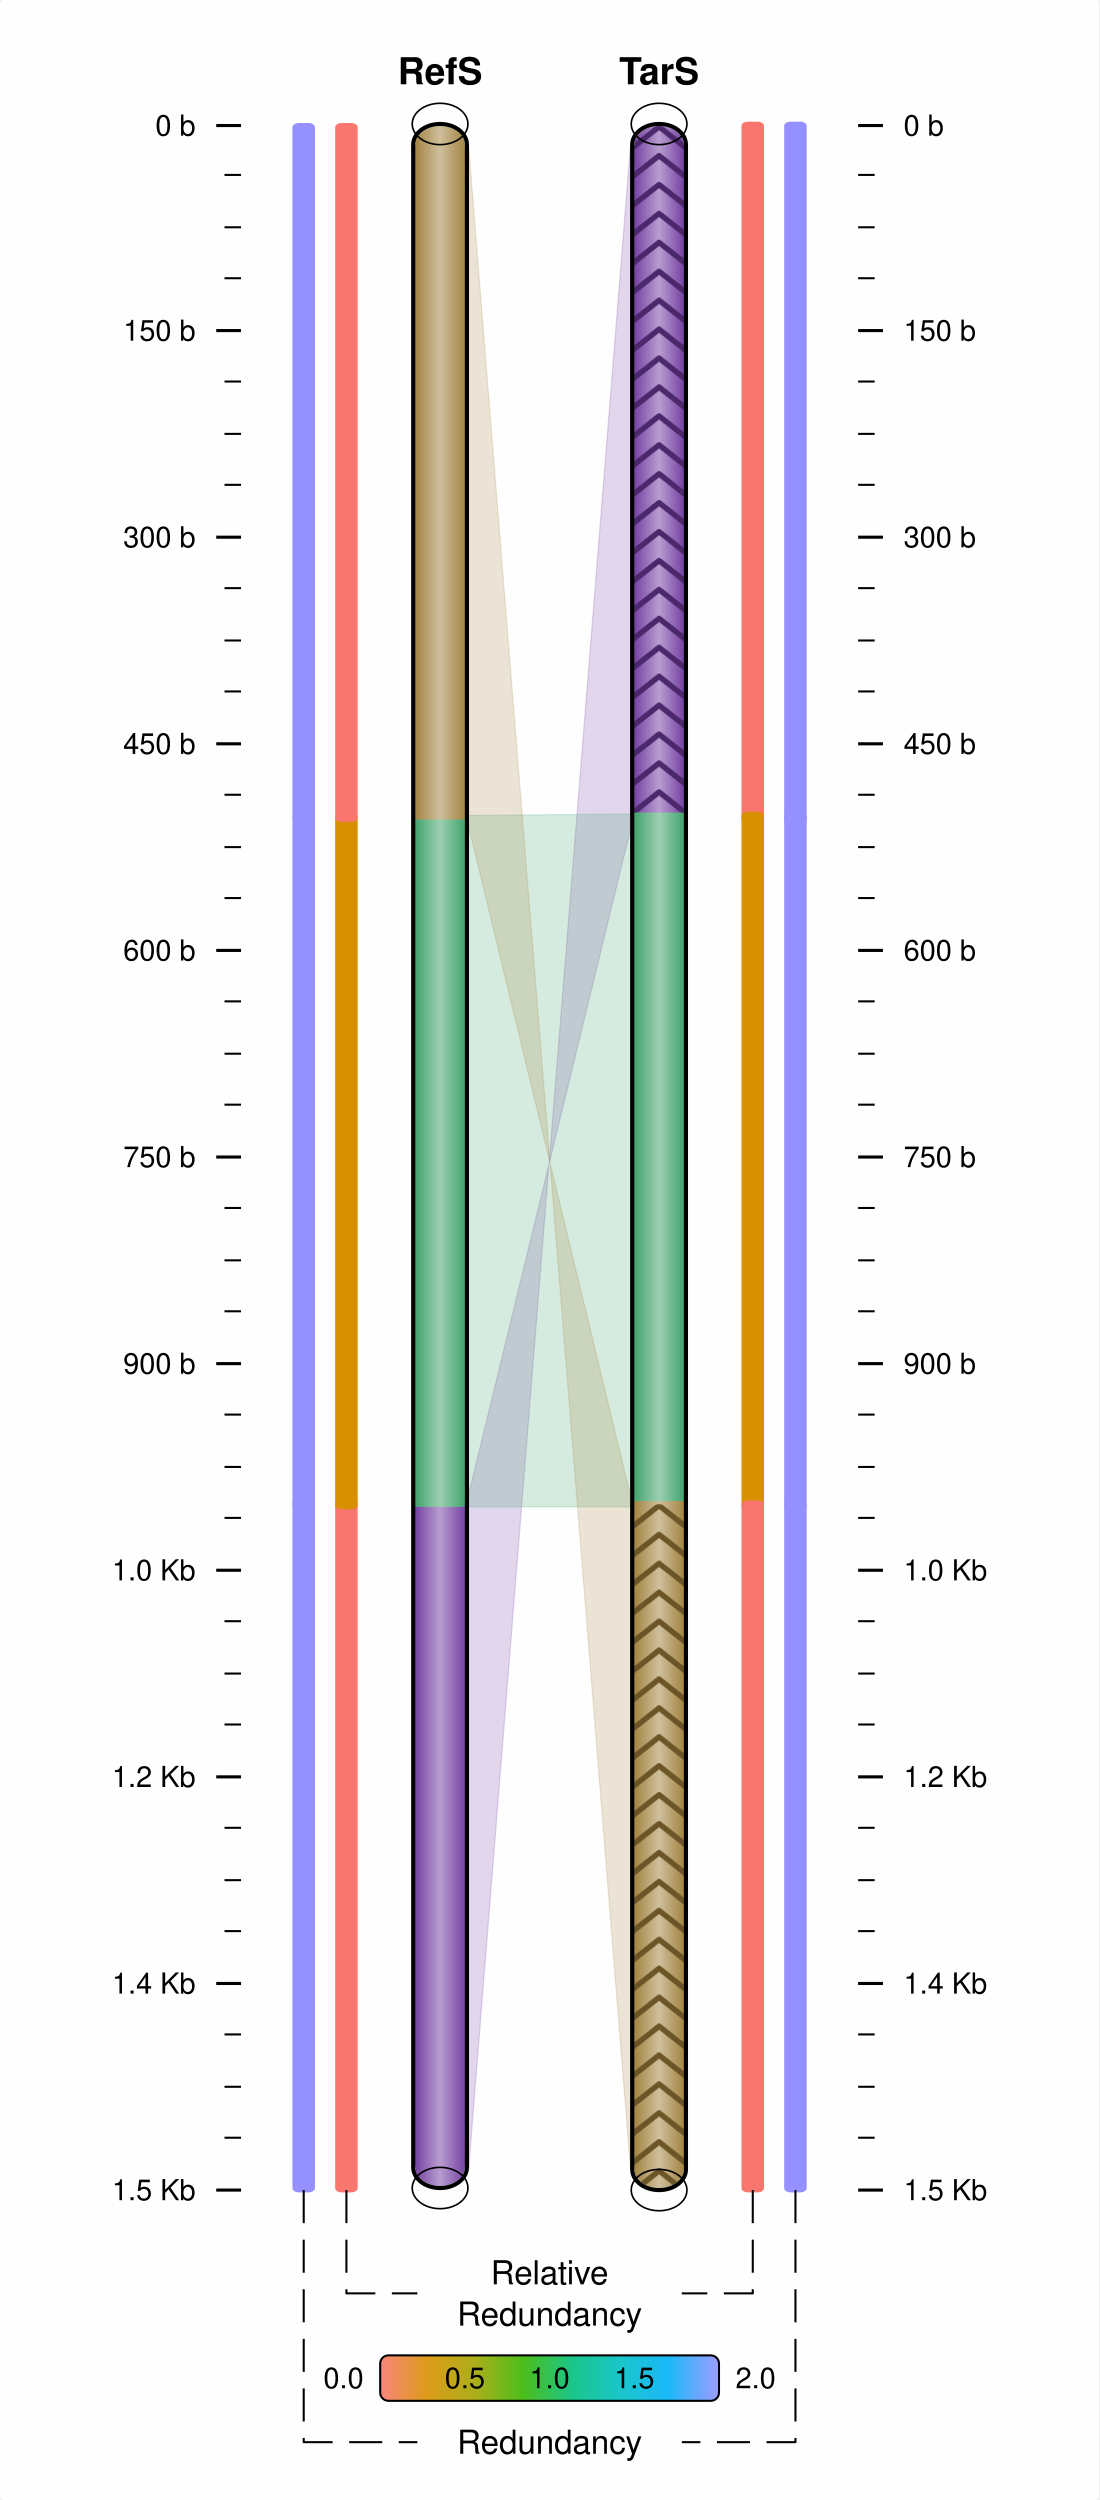
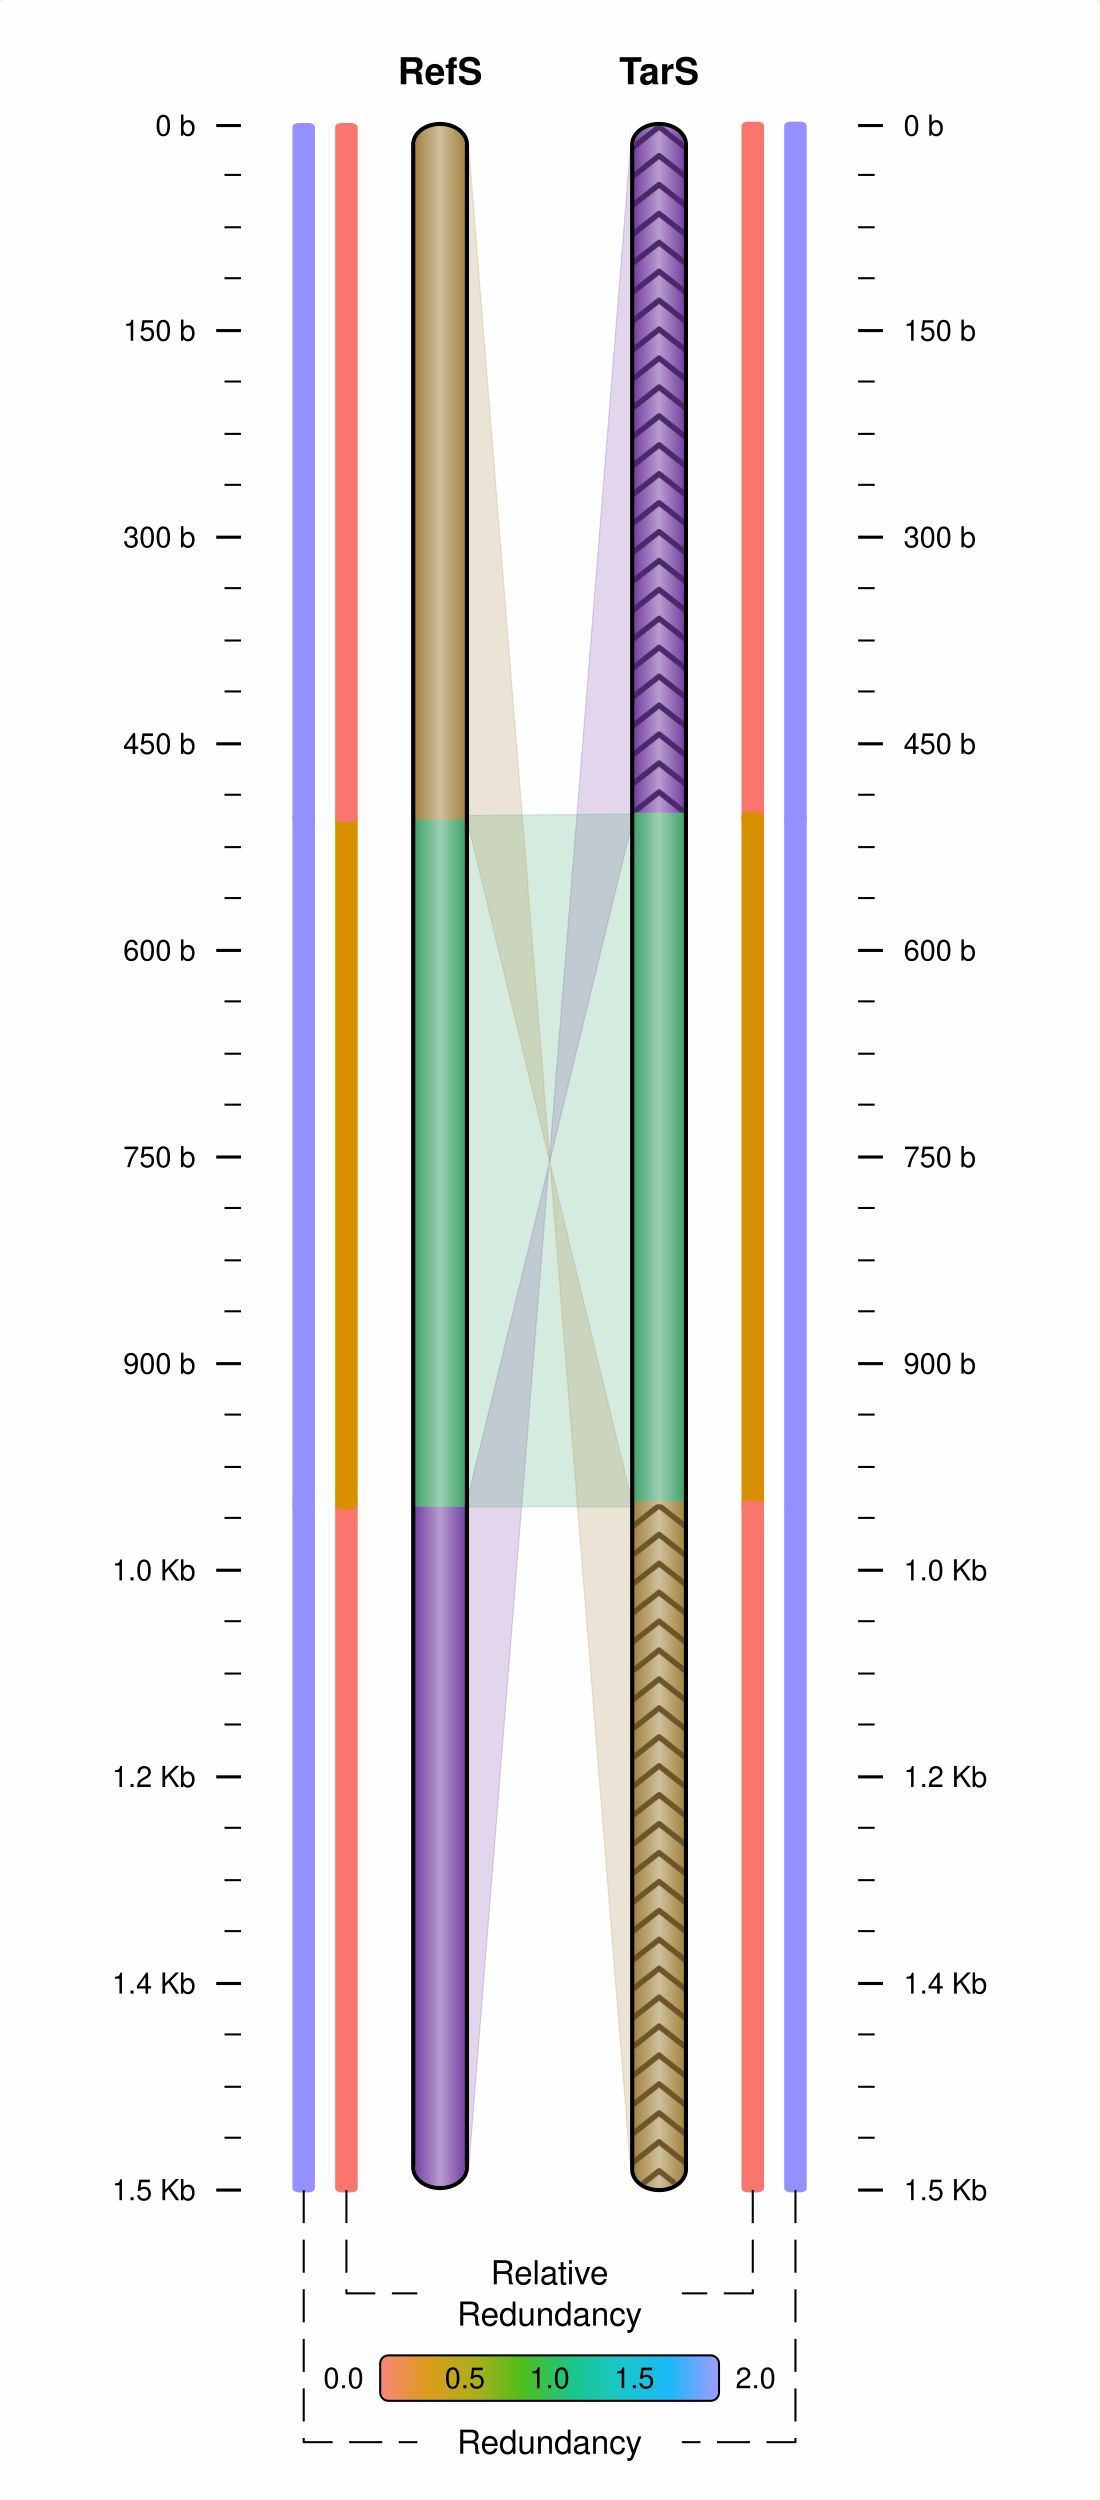
<svg xmlns="http://www.w3.org/2000/svg" viewBox="0 0 266 605">
  <rect x="0.00" y="0.00" width="266.00" height="605.00" rx="1.00" ry="1.00" fill="white" fill-opacity="0.90" stroke="white" stroke-width="0.00" stroke-opacity="1.00" />
-   <line id="52.33332830.37500058.33332830.375000" x1="52.33" y1="30.38" x2="58.33" y2="30.38" stroke-width="0.75" stroke="black" />
-   <text id="47.33332832.825001" x="47.33" y="32.83" dominant-baseline="" baseline-shift="" alignment-baseline="" font-size="7px" font-weight="normal" font-family="Helvetica,Arial" font-variant="normal" text-anchor="end" text-align="start" line-height="125%%">
+   <line id="52.33333230.37500058.33333230.375000" x1="52.33" y1="30.38" x2="58.33" y2="30.38" stroke-width="0.75" stroke="black" />
+   <text id="47.33333232.825001" x="47.33" y="32.83" dominant-baseline="" baseline-shift="" alignment-baseline="" font-size="7px" font-weight="normal" font-family="Helvetica,Arial" font-variant="normal" text-anchor="end" text-align="start" line-height="125%%">
0 b</text>
-   <line id="54.33332842.33333258.33332842.333332" x1="54.33" y1="42.33" x2="58.33" y2="42.33" stroke-width="0.50" stroke="black" />
-   <line id="54.33332855.00000058.33332855.000000" x1="54.33" y1="55.00" x2="58.33" y2="55.00" stroke-width="0.50" stroke="black" />
-   <line id="54.33332867.33333658.33332867.333336" x1="54.33" y1="67.33" x2="58.33" y2="67.33" stroke-width="0.50" stroke="black" />
-   <line id="52.33332880.00000058.33332880.000000" x1="52.33" y1="80.00" x2="58.33" y2="80.00" stroke-width="0.75" stroke="black" />
-   <text id="47.33332882.449997" x="47.33" y="82.45" dominant-baseline="" baseline-shift="" alignment-baseline="" font-size="7px" font-weight="normal" font-family="Helvetica,Arial" font-variant="normal" text-anchor="end" text-align="start" line-height="125%%">
+   <line id="54.33333242.33333258.33333242.333332" x1="54.33" y1="42.33" x2="58.33" y2="42.33" stroke-width="0.50" stroke="black" />
+   <line id="54.33333255.00000058.33333255.000000" x1="54.33" y1="55.00" x2="58.33" y2="55.00" stroke-width="0.50" stroke="black" />
+   <line id="54.33333267.33333658.33333267.333336" x1="54.33" y1="67.33" x2="58.33" y2="67.33" stroke-width="0.50" stroke="black" />
+   <line id="52.33333280.00000058.33333280.000000" x1="52.33" y1="80.00" x2="58.33" y2="80.00" stroke-width="0.75" stroke="black" />
+   <text id="47.33333282.449997" x="47.33" y="82.45" dominant-baseline="" baseline-shift="" alignment-baseline="" font-size="7px" font-weight="normal" font-family="Helvetica,Arial" font-variant="normal" text-anchor="end" text-align="start" line-height="125%%">
150 b</text>
-   <line id="54.33332892.33333658.33332892.333336" x1="54.33" y1="92.33" x2="58.33" y2="92.33" stroke-width="0.50" stroke="black" />
-   <line id="54.333328105.00000058.333328105.000000" x1="54.33" y1="105.00" x2="58.33" y2="105.00" stroke-width="0.50" stroke="black" />
-   <line id="54.333328117.33333658.333328117.333336" x1="54.33" y1="117.33" x2="58.33" y2="117.33" stroke-width="0.50" stroke="black" />
-   <line id="52.333328130.00000058.333328130.000000" x1="52.33" y1="130.00" x2="58.33" y2="130.00" stroke-width="0.75" stroke="black" />
-   <text id="47.333328132.449997" x="47.33" y="132.45" dominant-baseline="" baseline-shift="" alignment-baseline="" font-size="7px" font-weight="normal" font-family="Helvetica,Arial" font-variant="normal" text-anchor="end" text-align="start" line-height="125%%">
+   <line id="54.33333292.33333658.33333292.333336" x1="54.33" y1="92.33" x2="58.33" y2="92.33" stroke-width="0.50" stroke="black" />
+   <line id="54.333332105.00000058.333332105.000000" x1="54.33" y1="105.00" x2="58.33" y2="105.00" stroke-width="0.50" stroke="black" />
+   <line id="54.333332117.33333658.333332117.333336" x1="54.33" y1="117.33" x2="58.33" y2="117.33" stroke-width="0.50" stroke="black" />
+   <line id="52.333332130.00000058.333332130.000000" x1="52.33" y1="130.00" x2="58.33" y2="130.00" stroke-width="0.75" stroke="black" />
+   <text id="47.333332132.449997" x="47.33" y="132.45" dominant-baseline="" baseline-shift="" alignment-baseline="" font-size="7px" font-weight="normal" font-family="Helvetica,Arial" font-variant="normal" text-anchor="end" text-align="start" line-height="125%%">
300 b</text>
-   <line id="54.333328142.33332858.333328142.333328" x1="54.33" y1="142.33" x2="58.33" y2="142.33" stroke-width="0.50" stroke="black" />
-   <line id="54.333328155.00000058.333328155.000000" x1="54.33" y1="155.00" x2="58.33" y2="155.00" stroke-width="0.50" stroke="black" />
-   <line id="54.333328167.33332858.333328167.333328" x1="54.33" y1="167.33" x2="58.33" y2="167.33" stroke-width="0.50" stroke="black" />
-   <line id="52.333328180.00000058.333328180.000000" x1="52.33" y1="180.00" x2="58.33" y2="180.00" stroke-width="0.75" stroke="black" />
-   <text id="47.333328182.449997" x="47.33" y="182.45" dominant-baseline="" baseline-shift="" alignment-baseline="" font-size="7px" font-weight="normal" font-family="Helvetica,Arial" font-variant="normal" text-anchor="end" text-align="start" line-height="125%%">
+   <line id="54.333332142.33332858.333332142.333328" x1="54.33" y1="142.33" x2="58.33" y2="142.33" stroke-width="0.50" stroke="black" />
+   <line id="54.333332155.00000058.333332155.000000" x1="54.33" y1="155.00" x2="58.33" y2="155.00" stroke-width="0.50" stroke="black" />
+   <line id="54.333332167.33332858.333332167.333328" x1="54.33" y1="167.33" x2="58.33" y2="167.33" stroke-width="0.50" stroke="black" />
+   <line id="52.333332180.00000058.333332180.000000" x1="52.33" y1="180.00" x2="58.33" y2="180.00" stroke-width="0.75" stroke="black" />
+   <text id="47.333332182.449997" x="47.33" y="182.45" dominant-baseline="" baseline-shift="" alignment-baseline="" font-size="7px" font-weight="normal" font-family="Helvetica,Arial" font-variant="normal" text-anchor="end" text-align="start" line-height="125%%">
450 b</text>
-   <line id="54.333328192.33332858.333328192.333328" x1="54.33" y1="192.33" x2="58.33" y2="192.33" stroke-width="0.50" stroke="black" />
-   <line id="54.333328205.00000058.333328205.000000" x1="54.33" y1="205.00" x2="58.33" y2="205.00" stroke-width="0.50" stroke="black" />
-   <line id="54.333328217.33332858.333328217.333328" x1="54.33" y1="217.33" x2="58.33" y2="217.33" stroke-width="0.50" stroke="black" />
-   <line id="52.333328230.00000058.333328230.000000" x1="52.33" y1="230.00" x2="58.33" y2="230.00" stroke-width="0.75" stroke="black" />
-   <text id="47.333328232.449997" x="47.33" y="232.45" dominant-baseline="" baseline-shift="" alignment-baseline="" font-size="7px" font-weight="normal" font-family="Helvetica,Arial" font-variant="normal" text-anchor="end" text-align="start" line-height="125%%">
+   <line id="54.333332192.33332858.333332192.333328" x1="54.33" y1="192.33" x2="58.33" y2="192.33" stroke-width="0.50" stroke="black" />
+   <line id="54.333332205.00000058.333332205.000000" x1="54.33" y1="205.00" x2="58.33" y2="205.00" stroke-width="0.50" stroke="black" />
+   <line id="54.333332217.33332858.333332217.333328" x1="54.33" y1="217.33" x2="58.33" y2="217.33" stroke-width="0.50" stroke="black" />
+   <line id="52.333332230.00000058.333332230.000000" x1="52.33" y1="230.00" x2="58.33" y2="230.00" stroke-width="0.75" stroke="black" />
+   <text id="47.333332232.449997" x="47.33" y="232.45" dominant-baseline="" baseline-shift="" alignment-baseline="" font-size="7px" font-weight="normal" font-family="Helvetica,Arial" font-variant="normal" text-anchor="end" text-align="start" line-height="125%%">
600 b</text>
-   <line id="54.333328242.33332858.333328242.333328" x1="54.33" y1="242.33" x2="58.33" y2="242.33" stroke-width="0.50" stroke="black" />
-   <line id="54.333328255.00000058.333328255.000000" x1="54.33" y1="255.00" x2="58.33" y2="255.00" stroke-width="0.50" stroke="black" />
-   <line id="54.333328267.33334458.333328267.333344" x1="54.33" y1="267.33" x2="58.33" y2="267.33" stroke-width="0.50" stroke="black" />
-   <line id="52.333328280.00000058.333328280.000000" x1="52.33" y1="280.00" x2="58.33" y2="280.00" stroke-width="0.75" stroke="black" />
-   <text id="47.333328282.450012" x="47.33" y="282.45" dominant-baseline="" baseline-shift="" alignment-baseline="" font-size="7px" font-weight="normal" font-family="Helvetica,Arial" font-variant="normal" text-anchor="end" text-align="start" line-height="125%%">
+   <line id="54.333332242.33332858.333332242.333328" x1="54.33" y1="242.33" x2="58.33" y2="242.33" stroke-width="0.50" stroke="black" />
+   <line id="54.333332255.00000058.333332255.000000" x1="54.33" y1="255.00" x2="58.33" y2="255.00" stroke-width="0.50" stroke="black" />
+   <line id="54.333332267.33334458.333332267.333344" x1="54.33" y1="267.33" x2="58.33" y2="267.33" stroke-width="0.50" stroke="black" />
+   <line id="52.333332280.00000058.333332280.000000" x1="52.33" y1="280.00" x2="58.33" y2="280.00" stroke-width="0.75" stroke="black" />
+   <text id="47.333332282.450012" x="47.33" y="282.45" dominant-baseline="" baseline-shift="" alignment-baseline="" font-size="7px" font-weight="normal" font-family="Helvetica,Arial" font-variant="normal" text-anchor="end" text-align="start" line-height="125%%">
750 b</text>
-   <line id="54.333328292.33334458.333328292.333344" x1="54.33" y1="292.33" x2="58.33" y2="292.33" stroke-width="0.50" stroke="black" />
-   <line id="54.333328305.00000058.333328305.000000" x1="54.33" y1="305.00" x2="58.33" y2="305.00" stroke-width="0.50" stroke="black" />
-   <line id="54.333328317.33334458.333328317.333344" x1="54.33" y1="317.33" x2="58.33" y2="317.33" stroke-width="0.50" stroke="black" />
-   <line id="52.333328330.00000058.333328330.000000" x1="52.33" y1="330.00" x2="58.33" y2="330.00" stroke-width="0.75" stroke="black" />
-   <text id="47.333328332.450012" x="47.33" y="332.45" dominant-baseline="" baseline-shift="" alignment-baseline="" font-size="7px" font-weight="normal" font-family="Helvetica,Arial" font-variant="normal" text-anchor="end" text-align="start" line-height="125%%">
+   <line id="54.333332292.33334458.333332292.333344" x1="54.33" y1="292.33" x2="58.33" y2="292.33" stroke-width="0.50" stroke="black" />
+   <line id="54.333332305.00000058.333332305.000000" x1="54.33" y1="305.00" x2="58.33" y2="305.00" stroke-width="0.50" stroke="black" />
+   <line id="54.333332317.33334458.333332317.333344" x1="54.33" y1="317.33" x2="58.33" y2="317.33" stroke-width="0.50" stroke="black" />
+   <line id="52.333332330.00000058.333332330.000000" x1="52.33" y1="330.00" x2="58.33" y2="330.00" stroke-width="0.75" stroke="black" />
+   <text id="47.333332332.450012" x="47.33" y="332.45" dominant-baseline="" baseline-shift="" alignment-baseline="" font-size="7px" font-weight="normal" font-family="Helvetica,Arial" font-variant="normal" text-anchor="end" text-align="start" line-height="125%%">
900 b</text>
-   <line id="54.333328342.33334458.333328342.333344" x1="54.33" y1="342.33" x2="58.33" y2="342.33" stroke-width="0.50" stroke="black" />
-   <line id="54.333328355.00000058.333328355.000000" x1="54.33" y1="355.00" x2="58.33" y2="355.00" stroke-width="0.50" stroke="black" />
-   <line id="54.333328367.33334458.333328367.333344" x1="54.33" y1="367.33" x2="58.33" y2="367.33" stroke-width="0.50" stroke="black" />
-   <line id="52.333328380.00000058.333328380.000000" x1="52.33" y1="380.00" x2="58.33" y2="380.00" stroke-width="0.75" stroke="black" />
-   <text id="47.333328382.450012" x="47.33" y="382.45" dominant-baseline="" baseline-shift="" alignment-baseline="" font-size="7px" font-weight="normal" font-family="Helvetica,Arial" font-variant="normal" text-anchor="end" text-align="start" line-height="125%%">
+   <line id="54.333332342.33334458.333332342.333344" x1="54.33" y1="342.33" x2="58.33" y2="342.33" stroke-width="0.50" stroke="black" />
+   <line id="54.333332355.00000058.333332355.000000" x1="54.33" y1="355.00" x2="58.33" y2="355.00" stroke-width="0.50" stroke="black" />
+   <line id="54.333332367.33334458.333332367.333344" x1="54.33" y1="367.33" x2="58.33" y2="367.33" stroke-width="0.50" stroke="black" />
+   <line id="52.333332380.00000058.333332380.000000" x1="52.33" y1="380.00" x2="58.33" y2="380.00" stroke-width="0.75" stroke="black" />
+   <text id="47.333332382.450012" x="47.33" y="382.45" dominant-baseline="" baseline-shift="" alignment-baseline="" font-size="7px" font-weight="normal" font-family="Helvetica,Arial" font-variant="normal" text-anchor="end" text-align="start" line-height="125%%">
1.0 Kb</text>
-   <line id="54.333328392.33334458.333328392.333344" x1="54.33" y1="392.33" x2="58.33" y2="392.33" stroke-width="0.50" stroke="black" />
-   <line id="54.333328405.00000058.333328405.000000" x1="54.33" y1="405.00" x2="58.33" y2="405.00" stroke-width="0.50" stroke="black" />
-   <line id="54.333328417.33334458.333328417.333344" x1="54.33" y1="417.33" x2="58.33" y2="417.33" stroke-width="0.50" stroke="black" />
-   <line id="52.333328430.00000058.333328430.000000" x1="52.33" y1="430.00" x2="58.33" y2="430.00" stroke-width="0.75" stroke="black" />
-   <text id="47.333328432.450012" x="47.33" y="432.45" dominant-baseline="" baseline-shift="" alignment-baseline="" font-size="7px" font-weight="normal" font-family="Helvetica,Arial" font-variant="normal" text-anchor="end" text-align="start" line-height="125%%">
+   <line id="54.333332392.33334458.333332392.333344" x1="54.33" y1="392.33" x2="58.33" y2="392.33" stroke-width="0.50" stroke="black" />
+   <line id="54.333332405.00000058.333332405.000000" x1="54.33" y1="405.00" x2="58.33" y2="405.00" stroke-width="0.50" stroke="black" />
+   <line id="54.333332417.33334458.333332417.333344" x1="54.33" y1="417.33" x2="58.33" y2="417.33" stroke-width="0.50" stroke="black" />
+   <line id="52.333332430.00000058.333332430.000000" x1="52.33" y1="430.00" x2="58.33" y2="430.00" stroke-width="0.75" stroke="black" />
+   <text id="47.333332432.450012" x="47.33" y="432.45" dominant-baseline="" baseline-shift="" alignment-baseline="" font-size="7px" font-weight="normal" font-family="Helvetica,Arial" font-variant="normal" text-anchor="end" text-align="start" line-height="125%%">
1.2 Kb</text>
-   <line id="54.333328442.33334458.333328442.333344" x1="54.33" y1="442.33" x2="58.33" y2="442.33" stroke-width="0.50" stroke="black" />
-   <line id="54.333328455.00000058.333328455.000000" x1="54.33" y1="455.00" x2="58.33" y2="455.00" stroke-width="0.50" stroke="black" />
-   <line id="54.333328467.33334458.333328467.333344" x1="54.33" y1="467.33" x2="58.33" y2="467.33" stroke-width="0.50" stroke="black" />
-   <line id="52.333328480.00000058.333328480.000000" x1="52.33" y1="480.00" x2="58.33" y2="480.00" stroke-width="0.75" stroke="black" />
-   <text id="47.333328482.450012" x="47.33" y="482.45" dominant-baseline="" baseline-shift="" alignment-baseline="" font-size="7px" font-weight="normal" font-family="Helvetica,Arial" font-variant="normal" text-anchor="end" text-align="start" line-height="125%%">
+   <line id="54.333332442.33334458.333332442.333344" x1="54.33" y1="442.33" x2="58.33" y2="442.33" stroke-width="0.50" stroke="black" />
+   <line id="54.333332455.00000058.333332455.000000" x1="54.33" y1="455.00" x2="58.33" y2="455.00" stroke-width="0.50" stroke="black" />
+   <line id="54.333332467.33334458.333332467.333344" x1="54.33" y1="467.33" x2="58.33" y2="467.33" stroke-width="0.50" stroke="black" />
+   <line id="52.333332480.00000058.333332480.000000" x1="52.33" y1="480.00" x2="58.33" y2="480.00" stroke-width="0.75" stroke="black" />
+   <text id="47.333332482.450012" x="47.33" y="482.45" dominant-baseline="" baseline-shift="" alignment-baseline="" font-size="7px" font-weight="normal" font-family="Helvetica,Arial" font-variant="normal" text-anchor="end" text-align="start" line-height="125%%">
1.4 Kb</text>
-   <line id="54.333328492.33334458.333328492.333344" x1="54.33" y1="492.33" x2="58.33" y2="492.33" stroke-width="0.50" stroke="black" />
-   <line id="54.333328505.00000058.333328505.000000" x1="54.33" y1="505.00" x2="58.33" y2="505.00" stroke-width="0.50" stroke="black" />
-   <line id="54.333328517.33331358.333328517.333313" x1="54.33" y1="517.33" x2="58.33" y2="517.33" stroke-width="0.50" stroke="black" />
-   <line id="52.333328530.00000058.333328530.000000" x1="52.33" y1="530.00" x2="58.33" y2="530.00" stroke-width="0.75" stroke="black" />
-   <text id="47.333328532.450012" x="47.33" y="532.45" dominant-baseline="" baseline-shift="" alignment-baseline="" font-size="7px" font-weight="normal" font-family="Helvetica,Arial" font-variant="normal" text-anchor="end" text-align="start" line-height="125%%">
+   <line id="54.333332492.33334458.333332492.333344" x1="54.33" y1="492.33" x2="58.33" y2="492.33" stroke-width="0.50" stroke="black" />
+   <line id="54.333332505.00000058.333332505.000000" x1="54.33" y1="505.00" x2="58.33" y2="505.00" stroke-width="0.50" stroke="black" />
+   <line id="54.333332517.33331358.333332517.333313" x1="54.33" y1="517.33" x2="58.33" y2="517.33" stroke-width="0.50" stroke="black" />
+   <line id="52.333332530.00000058.333332530.000000" x1="52.33" y1="530.00" x2="58.33" y2="530.00" stroke-width="0.75" stroke="black" />
+   <text id="47.333332532.450012" x="47.33" y="532.45" dominant-baseline="" baseline-shift="" alignment-baseline="" font-size="7px" font-weight="normal" font-family="Helvetica,Arial" font-variant="normal" text-anchor="end" text-align="start" line-height="125%%">
1.5 Kb</text>
  <line id="213.66667230.375000207.66667230.375000" x1="213.67" y1="30.38" x2="207.67" y2="30.38" stroke-width="0.75" stroke="black" />
  <text id="218.66667232.825001" x="218.67" y="32.83" dominant-baseline="" baseline-shift="" alignment-baseline="" font-size="7px" font-weight="normal" font-family="Helvetica,Arial" font-variant="normal" text-anchor="start" text-align="start" line-height="125%%">
0 b</text>
  <line id="211.66667242.333332207.66667242.333332" x1="211.67" y1="42.33" x2="207.67" y2="42.33" stroke-width="0.50" stroke="black" />
  <line id="211.66667255.000000207.66667255.000000" x1="211.67" y1="55.00" x2="207.67" y2="55.00" stroke-width="0.50" stroke="black" />
  <line id="211.66667267.333336207.66667267.333336" x1="211.67" y1="67.33" x2="207.67" y2="67.33" stroke-width="0.50" stroke="black" />
  <line id="213.66667280.000000207.66667280.000000" x1="213.67" y1="80.00" x2="207.67" y2="80.00" stroke-width="0.75" stroke="black" />
  <text id="218.66667282.449997" x="218.67" y="82.45" dominant-baseline="" baseline-shift="" alignment-baseline="" font-size="7px" font-weight="normal" font-family="Helvetica,Arial" font-variant="normal" text-anchor="start" text-align="start" line-height="125%%">
150 b</text>
  <line id="211.66667292.333336207.66667292.333336" x1="211.67" y1="92.33" x2="207.67" y2="92.33" stroke-width="0.50" stroke="black" />
  <line id="211.666672105.000000207.666672105.000000" x1="211.67" y1="105.00" x2="207.67" y2="105.00" stroke-width="0.50" stroke="black" />
  <line id="211.666672117.333336207.666672117.333336" x1="211.67" y1="117.33" x2="207.67" y2="117.33" stroke-width="0.50" stroke="black" />
  <line id="213.666672130.000000207.666672130.000000" x1="213.67" y1="130.00" x2="207.67" y2="130.00" stroke-width="0.75" stroke="black" />
  <text id="218.666672132.449997" x="218.67" y="132.45" dominant-baseline="" baseline-shift="" alignment-baseline="" font-size="7px" font-weight="normal" font-family="Helvetica,Arial" font-variant="normal" text-anchor="start" text-align="start" line-height="125%%">
300 b</text>
  <line id="211.666672142.333328207.666672142.333328" x1="211.67" y1="142.33" x2="207.67" y2="142.33" stroke-width="0.50" stroke="black" />
  <line id="211.666672155.000000207.666672155.000000" x1="211.67" y1="155.00" x2="207.67" y2="155.00" stroke-width="0.50" stroke="black" />
  <line id="211.666672167.333328207.666672167.333328" x1="211.67" y1="167.33" x2="207.67" y2="167.33" stroke-width="0.50" stroke="black" />
  <line id="213.666672180.000000207.666672180.000000" x1="213.67" y1="180.00" x2="207.67" y2="180.00" stroke-width="0.75" stroke="black" />
  <text id="218.666672182.449997" x="218.67" y="182.45" dominant-baseline="" baseline-shift="" alignment-baseline="" font-size="7px" font-weight="normal" font-family="Helvetica,Arial" font-variant="normal" text-anchor="start" text-align="start" line-height="125%%">
450 b</text>
  <line id="211.666672192.333328207.666672192.333328" x1="211.67" y1="192.33" x2="207.67" y2="192.33" stroke-width="0.50" stroke="black" />
  <line id="211.666672205.000000207.666672205.000000" x1="211.67" y1="205.00" x2="207.67" y2="205.00" stroke-width="0.50" stroke="black" />
  <line id="211.666672217.333328207.666672217.333328" x1="211.67" y1="217.33" x2="207.67" y2="217.33" stroke-width="0.50" stroke="black" />
  <line id="213.666672230.000000207.666672230.000000" x1="213.67" y1="230.00" x2="207.67" y2="230.00" stroke-width="0.75" stroke="black" />
  <text id="218.666672232.449997" x="218.67" y="232.45" dominant-baseline="" baseline-shift="" alignment-baseline="" font-size="7px" font-weight="normal" font-family="Helvetica,Arial" font-variant="normal" text-anchor="start" text-align="start" line-height="125%%">
600 b</text>
  <line id="211.666672242.333328207.666672242.333328" x1="211.67" y1="242.33" x2="207.67" y2="242.33" stroke-width="0.50" stroke="black" />
  <line id="211.666672255.000000207.666672255.000000" x1="211.67" y1="255.00" x2="207.67" y2="255.00" stroke-width="0.50" stroke="black" />
  <line id="211.666672267.333344207.666672267.333344" x1="211.67" y1="267.33" x2="207.67" y2="267.33" stroke-width="0.50" stroke="black" />
  <line id="213.666672280.000000207.666672280.000000" x1="213.67" y1="280.00" x2="207.67" y2="280.00" stroke-width="0.75" stroke="black" />
  <text id="218.666672282.450012" x="218.67" y="282.45" dominant-baseline="" baseline-shift="" alignment-baseline="" font-size="7px" font-weight="normal" font-family="Helvetica,Arial" font-variant="normal" text-anchor="start" text-align="start" line-height="125%%">
750 b</text>
  <line id="211.666672292.333344207.666672292.333344" x1="211.67" y1="292.33" x2="207.67" y2="292.33" stroke-width="0.50" stroke="black" />
  <line id="211.666672305.000000207.666672305.000000" x1="211.67" y1="305.00" x2="207.67" y2="305.00" stroke-width="0.50" stroke="black" />
  <line id="211.666672317.333344207.666672317.333344" x1="211.67" y1="317.33" x2="207.67" y2="317.33" stroke-width="0.50" stroke="black" />
  <line id="213.666672330.000000207.666672330.000000" x1="213.67" y1="330.00" x2="207.67" y2="330.00" stroke-width="0.75" stroke="black" />
  <text id="218.666672332.450012" x="218.67" y="332.45" dominant-baseline="" baseline-shift="" alignment-baseline="" font-size="7px" font-weight="normal" font-family="Helvetica,Arial" font-variant="normal" text-anchor="start" text-align="start" line-height="125%%">
900 b</text>
  <line id="211.666672342.333344207.666672342.333344" x1="211.67" y1="342.33" x2="207.67" y2="342.33" stroke-width="0.50" stroke="black" />
  <line id="211.666672355.000000207.666672355.000000" x1="211.67" y1="355.00" x2="207.67" y2="355.00" stroke-width="0.50" stroke="black" />
  <line id="211.666672367.333344207.666672367.333344" x1="211.67" y1="367.33" x2="207.67" y2="367.33" stroke-width="0.50" stroke="black" />
  <line id="213.666672380.000000207.666672380.000000" x1="213.67" y1="380.00" x2="207.67" y2="380.00" stroke-width="0.75" stroke="black" />
  <text id="218.666672382.450012" x="218.67" y="382.45" dominant-baseline="" baseline-shift="" alignment-baseline="" font-size="7px" font-weight="normal" font-family="Helvetica,Arial" font-variant="normal" text-anchor="start" text-align="start" line-height="125%%">
1.0 Kb</text>
  <line id="211.666672392.333344207.666672392.333344" x1="211.67" y1="392.33" x2="207.67" y2="392.33" stroke-width="0.50" stroke="black" />
  <line id="211.666672405.000000207.666672405.000000" x1="211.67" y1="405.00" x2="207.67" y2="405.00" stroke-width="0.50" stroke="black" />
  <line id="211.666672417.333344207.666672417.333344" x1="211.67" y1="417.33" x2="207.67" y2="417.33" stroke-width="0.50" stroke="black" />
  <line id="213.666672430.000000207.666672430.000000" x1="213.67" y1="430.00" x2="207.67" y2="430.00" stroke-width="0.75" stroke="black" />
  <text id="218.666672432.450012" x="218.67" y="432.45" dominant-baseline="" baseline-shift="" alignment-baseline="" font-size="7px" font-weight="normal" font-family="Helvetica,Arial" font-variant="normal" text-anchor="start" text-align="start" line-height="125%%">
1.2 Kb</text>
  <line id="211.666672442.333344207.666672442.333344" x1="211.67" y1="442.33" x2="207.67" y2="442.33" stroke-width="0.50" stroke="black" />
  <line id="211.666672455.000000207.666672455.000000" x1="211.67" y1="455.00" x2="207.67" y2="455.00" stroke-width="0.50" stroke="black" />
  <line id="211.666672467.333344207.666672467.333344" x1="211.67" y1="467.33" x2="207.67" y2="467.33" stroke-width="0.50" stroke="black" />
  <line id="213.666672480.000000207.666672480.000000" x1="213.67" y1="480.00" x2="207.67" y2="480.00" stroke-width="0.75" stroke="black" />
  <text id="218.666672482.450012" x="218.67" y="482.45" dominant-baseline="" baseline-shift="" alignment-baseline="" font-size="7px" font-weight="normal" font-family="Helvetica,Arial" font-variant="normal" text-anchor="start" text-align="start" line-height="125%%">
1.4 Kb</text>
  <line id="211.666672492.333344207.666672492.333344" x1="211.67" y1="492.33" x2="207.67" y2="492.33" stroke-width="0.50" stroke="black" />
  <line id="211.666672505.000000207.666672505.000000" x1="211.67" y1="505.00" x2="207.67" y2="505.00" stroke-width="0.50" stroke="black" />
  <line id="211.666672517.333313207.666672517.333313" x1="211.67" y1="517.33" x2="207.67" y2="517.33" stroke-width="0.50" stroke="black" />
  <line id="213.666672530.000000207.666672530.000000" x1="213.67" y1="530.00" x2="207.67" y2="530.00" stroke-width="0.75" stroke="black" />
  <text id="218.666672532.450012" x="218.67" y="532.45" dominant-baseline="" baseline-shift="" alignment-baseline="" font-size="7px" font-weight="normal" font-family="Helvetica,Arial" font-variant="normal" text-anchor="start" text-align="start" line-height="125%%">
1.5 Kb</text>
  <defs id="">
    <linearGradient id="grad100.000000363.333344" x1="0%" y1="0%" x2="100%" y2="0%">
      <stop offset="0%" stop-color="#713BA0" stop-opacity="1.00" />
      <stop offset="50%" stop-color="#B89DCF" stop-opacity="1.00" />
      <stop offset="100%" stop-color="#713BA0" stop-opacity="1.00" />
    </linearGradient>
  </defs>
  <rect x="100.00" y="363.33" width="13.00" height="166.67" rx="1.00" ry="1.00" fill="url(#grad100.000000363.333344)" fill-opacity="1.00" stroke-width="0.75" stroke-opacity="1.00" />
  <defs id="">
    <linearGradient id="grad100.000000363.333344NRC" x1="0%" y1="0%" x2="100%" y2="0%">
      <stop offset="100%" stop-color="#F8766D" stop-opacity="1.00" />
    </linearGradient>
  </defs>
  <rect x="81.67" y="363.33" width="4.33" height="166.67" rx="1.00" ry="0.50" fill="url(#grad100.000000363.333344NRC)" fill-opacity="1.00" stroke="url(#grad100.000000363.333344NRC)" stroke-width="1.12" stroke-opacity="1.00" />
  <defs id="">
    <linearGradient id="grad100.000000363.333344NRCRedun" x1="0%" y1="0%" x2="100%" y2="0%">
      <stop offset="100%" stop-color="#9590FF" stop-opacity="1.00" />
    </linearGradient>
  </defs>
  <rect x="71.33" y="363.33" width="4.33" height="166.67" rx="1.00" ry="0.50" fill="url(#grad100.000000363.333344NRCRedun)" fill-opacity="1.00" stroke="url(#grad100.000000363.333344NRCRedun)" stroke-width="1.12" stroke-opacity="1.00" />
  <defs id="">
    <linearGradient id="grad153.00000030.000000" x1="0%" y1="0%" x2="100%" y2="0%">
      <stop offset="0%" stop-color="#713BA0" stop-opacity="1.00" />
      <stop offset="50%" stop-color="#B89DCF" stop-opacity="1.00" />
      <stop offset="100%" stop-color="#713BA0" stop-opacity="1.00" />
    </linearGradient>
  </defs>
  <rect x="153.00" y="30.00" width="13.00" height="169.00" rx="1.00" ry="1.00" fill="url(#grad153.00000030.000000)" fill-opacity="1.00" stroke="url(#grad153.00000030.000000)" stroke-width="0.75" stroke-opacity="1.00" />
  <defs id="">
    <pattern id="Wavy153.00000030.000000" x="153.00" y="30.00" width="13.00" height="7.00" patternUnits="userSpaceOnUse">
      <path id="" d="m -0.67,6.34 l 7.16,-5.67 l 7.16,5.67 " fill="none" fill-opacity="0.90" stroke="#4B276B" stroke-opacity="1.00" stroke-linejoin="round" stroke-width="1.33" />
    </pattern>
  </defs>
  <rect x="153.00" y="30.00" width="13.00" height="169.00" rx="1.00" ry="1.00" fill="url(#Wavy153.00000030.000000)" fill-opacity="1.00" stroke="url(#grad153.00000030.000000)" stroke-width="0.75" stroke-opacity="1.00" />
  <defs id="">
    <linearGradient id="grad153.00000030.000000NRC" x1="0%" y1="0%" x2="100%" y2="0%">
      <stop offset="100%" stop-color="#F8766D" stop-opacity="1.00" />
    </linearGradient>
  </defs>
  <rect x="180.00" y="30.00" width="4.33" height="169.00" rx="1.00" ry="0.50" fill="url(#grad153.00000030.000000NRC)" fill-opacity="1.00" stroke="url(#grad153.00000030.000000NRC)" stroke-width="1.12" stroke-opacity="1.00" />
  <defs id="">
    <linearGradient id="grad153.00000030.000000NRCRedun" x1="0%" y1="0%" x2="100%" y2="0%">
      <stop offset="100%" stop-color="#9590FF" stop-opacity="1.00" />
    </linearGradient>
  </defs>
  <rect x="190.33" y="30.00" width="4.33" height="169.00" rx="1.00" ry="0.50" fill="url(#grad153.00000030.000000NRCRedun)" fill-opacity="1.00" stroke="url(#grad153.00000030.000000NRCRedun)" stroke-width="1.12" stroke-opacity="1.00" />
  <polygon points="113.00,363.33 113.00,530.00 153.00,30.00 153.00,199.00 " fill="#713BA0" stroke="#713BA0" stroke-width="0.30" stroke-opacity="0.20" fill-opacity="0.20" />
  <defs id="">
    <linearGradient id="grad100.000000197.333328" x1="0%" y1="0%" x2="100%" y2="0%">
      <stop offset="0%" stop-color="#3BA068" stop-opacity="1.00" />
      <stop offset="50%" stop-color="#9DCFB3" stop-opacity="1.00" />
      <stop offset="100%" stop-color="#3BA068" stop-opacity="1.00" />
    </linearGradient>
  </defs>
  <rect x="100.00" y="197.33" width="13.00" height="167.33" rx="1.00" ry="1.00" fill="url(#grad100.000000197.333328)" fill-opacity="1.00" stroke-width="0.75" stroke-opacity="1.00" />
  <defs id="">
    <linearGradient id="grad100.000000197.333328NRC" x1="0%" y1="0%" x2="100%" y2="0%">
      <stop offset="100%" stop-color="#D89000" stop-opacity="1.00" />
    </linearGradient>
  </defs>
  <rect x="81.67" y="197.33" width="4.33" height="167.33" rx="1.00" ry="0.50" fill="url(#grad100.000000197.333328NRC)" fill-opacity="1.00" stroke="url(#grad100.000000197.333328NRC)" stroke-width="1.12" stroke-opacity="1.00" />
  <defs id="">
    <linearGradient id="grad100.000000197.333328NRCRedun" x1="0%" y1="0%" x2="100%" y2="0%">
      <stop offset="100%" stop-color="#9590FF" stop-opacity="1.00" />
    </linearGradient>
  </defs>
  <rect x="71.33" y="197.33" width="4.33" height="167.33" rx="1.00" ry="0.50" fill="url(#grad100.000000197.333328NRCRedun)" fill-opacity="1.00" stroke="url(#grad100.000000197.333328NRCRedun)" stroke-width="1.12" stroke-opacity="1.00" />
  <defs id="">
    <linearGradient id="grad153.000000197.000000" x1="0%" y1="0%" x2="100%" y2="0%">
      <stop offset="0%" stop-color="#3BA068" stop-opacity="1.00" />
      <stop offset="50%" stop-color="#9DCFB3" stop-opacity="1.00" />
      <stop offset="100%" stop-color="#3BA068" stop-opacity="1.00" />
    </linearGradient>
  </defs>
  <rect x="153.00" y="197.00" width="13.00" height="167.67" rx="1.00" ry="1.00" fill="url(#grad153.000000197.000000)" fill-opacity="1.00" stroke="url(#grad153.000000197.000000)" stroke-width="0.75" stroke-opacity="1.00" />
  <defs id="">
    <linearGradient id="grad153.000000197.000000NRC" x1="0%" y1="0%" x2="100%" y2="0%">
      <stop offset="100%" stop-color="#D89000" stop-opacity="1.00" />
    </linearGradient>
  </defs>
  <rect x="180.00" y="197.00" width="4.33" height="167.67" rx="1.00" ry="0.50" fill="url(#grad153.000000197.000000NRC)" fill-opacity="1.00" stroke="url(#grad153.000000197.000000NRC)" stroke-width="1.12" stroke-opacity="1.00" />
  <defs id="">
    <linearGradient id="grad153.000000197.000000NRCRedun" x1="0%" y1="0%" x2="100%" y2="0%">
      <stop offset="100%" stop-color="#9590FF" stop-opacity="1.00" />
    </linearGradient>
  </defs>
  <rect x="190.33" y="197.00" width="4.33" height="167.67" rx="1.00" ry="0.50" fill="url(#grad153.000000197.000000NRCRedun)" fill-opacity="1.00" stroke="url(#grad153.000000197.000000NRCRedun)" stroke-width="1.12" stroke-opacity="1.00" />
  <polygon points="113.00,197.33 113.00,364.67 153.00,364.67 153.00,197.00 " fill="#3BA068" stroke="#3BA068" stroke-width="0.30" stroke-opacity="0.20" fill-opacity="0.20" />
  <defs id="">
    <linearGradient id="grad100.00000030.333334" x1="0%" y1="0%" x2="100%" y2="0%">
      <stop offset="0%" stop-color="#A0803B" stop-opacity="1.00" />
      <stop offset="50%" stop-color="#CFBF9D" stop-opacity="1.00" />
      <stop offset="100%" stop-color="#A0803B" stop-opacity="1.00" />
    </linearGradient>
  </defs>
  <rect x="100.00" y="30.33" width="13.00" height="168.00" rx="1.00" ry="1.00" fill="url(#grad100.00000030.333334)" fill-opacity="1.00" stroke-width="0.75" stroke-opacity="1.00" />
  <defs id="">
    <linearGradient id="grad100.00000030.333334NRC" x1="0%" y1="0%" x2="100%" y2="0%">
      <stop offset="100%" stop-color="#F8766D" stop-opacity="1.00" />
    </linearGradient>
  </defs>
  <rect x="81.67" y="30.33" width="4.33" height="168.00" rx="1.00" ry="0.50" fill="url(#grad100.00000030.333334NRC)" fill-opacity="1.00" stroke="url(#grad100.00000030.333334NRC)" stroke-width="1.12" stroke-opacity="1.00" />
  <defs id="">
    <linearGradient id="grad100.00000030.333334NRCRedun" x1="0%" y1="0%" x2="100%" y2="0%">
      <stop offset="100%" stop-color="#9590FF" stop-opacity="1.00" />
    </linearGradient>
  </defs>
  <rect x="71.33" y="30.33" width="4.33" height="168.00" rx="1.00" ry="0.50" fill="url(#grad100.00000030.333334NRCRedun)" fill-opacity="1.00" stroke="url(#grad100.00000030.333334NRCRedun)" stroke-width="1.12" stroke-opacity="1.00" />
  <defs id="">
    <linearGradient id="grad153.000000363.666656" x1="0%" y1="0%" x2="100%" y2="0%">
      <stop offset="0%" stop-color="#A0803B" stop-opacity="1.00" />
      <stop offset="50%" stop-color="#CFBF9D" stop-opacity="1.00" />
      <stop offset="100%" stop-color="#A0803B" stop-opacity="1.00" />
    </linearGradient>
  </defs>
  <rect x="153.00" y="363.67" width="13.00" height="166.33" rx="1.00" ry="1.00" fill="url(#grad153.000000363.666656)" fill-opacity="1.00" stroke="url(#grad153.000000363.666656)" stroke-width="0.75" stroke-opacity="1.00" />
  <defs id="">
    <pattern id="Wavy153.000000363.666656" x="153.00" y="363.67" width="13.00" height="7.00" patternUnits="userSpaceOnUse">
      <path id="" d="m -0.67,6.34 l 7.16,-5.67 l 7.16,5.67 " fill="none" fill-opacity="0.90" stroke="#6B5527" stroke-opacity="1.00" stroke-linejoin="round" stroke-width="1.33" />
    </pattern>
  </defs>
  <rect x="153.00" y="363.67" width="13.00" height="166.33" rx="1.00" ry="1.00" fill="url(#Wavy153.000000363.666656)" fill-opacity="1.00" stroke="url(#grad153.000000363.666656)" stroke-width="0.75" stroke-opacity="1.00" />
  <defs id="">
    <linearGradient id="grad153.000000363.666656NRC" x1="0%" y1="0%" x2="100%" y2="0%">
      <stop offset="100%" stop-color="#F8766D" stop-opacity="1.00" />
    </linearGradient>
  </defs>
  <rect x="180.00" y="363.67" width="4.33" height="166.33" rx="1.00" ry="0.50" fill="url(#grad153.000000363.666656NRC)" fill-opacity="1.00" stroke="url(#grad153.000000363.666656NRC)" stroke-width="1.12" stroke-opacity="1.00" />
  <defs id="">
    <linearGradient id="grad153.000000363.666656NRCRedun" x1="0%" y1="0%" x2="100%" y2="0%">
      <stop offset="100%" stop-color="#9590FF" stop-opacity="1.00" />
    </linearGradient>
  </defs>
  <rect x="190.33" y="363.67" width="4.33" height="166.33" rx="1.00" ry="0.50" fill="url(#grad153.000000363.666656NRCRedun)" fill-opacity="1.00" stroke="url(#grad153.000000363.666656NRCRedun)" stroke-width="1.12" stroke-opacity="1.00" />
  <polygon points="113.00,30.33 113.00,198.33 153.00,363.67 153.00,530.00 " fill="#A0803B" stroke="#A0803B" stroke-width="0.30" stroke-opacity="0.20" fill-opacity="0.20" />
  <path id="rhs100.00000030.000000" d="M 100.00,524.50 a 6.50,5.00 0.00 0,0 13.00,0.00 v 5.00 h -13.00 v -5.00 z " fill="white" fill-opacity="1.00" stroke="white" stroke-opacity="1.00" stroke-linejoin="round" stroke-width="1.00" />
  <path id="rhs100.00000030.000000" d="M 113.00,35.00 a 6.50,5.00 0.00 0,0 -13.00,0.00 v -5.00 h 13.00 v 5.00 z " fill="white" fill-opacity="1.00" stroke="white" stroke-opacity="1.00" stroke-linejoin="round" stroke-width="1.00" />
  <path id="100.00000030.000000" d="M 100.00,35.00 v 489.50 a 6.50,5.00 0.00 0,0 13.00,0.00 v -489.50 a 6.50,5.00 0.00 0,0 -13.00,0.00 z " fill="none" fill-opacity="0.90" stroke="black" stroke-opacity="1.00" stroke-linejoin="round" stroke-width="1.00" />
-   <ellipse cx="106.50" cy="30.00" rx="6.74" ry="5.00" stroke-width="0.40" fill-opacity="0.90" stroke-opacity="1.00" stroke="black" fill="none" />
-   <ellipse cx="106.50" cy="529.50" rx="6.74" ry="5.00" stroke-width="0.40" fill-opacity="0.90" stroke-opacity="1.00" stroke="black" fill="none" />
  <path id="rhs100.00000030.000000" d="M 153.00,525.00 a 6.50,5.00 0.00 0,0 13.00,0.00 v 5.00 h -13.00 v -5.00 z " fill="white" fill-opacity="1.00" stroke="white" stroke-opacity="1.00" stroke-linejoin="round" stroke-width="1.00" />
  <path id="rhs100.00000030.000000" d="M 166.00,35.00 a 6.50,5.00 0.00 0,0 -13.00,0.00 v -5.00 h 13.00 v 5.00 z " fill="white" fill-opacity="1.00" stroke="white" stroke-opacity="1.00" stroke-linejoin="round" stroke-width="1.00" />
  <path id="153.00000030.000000" d="M 153.00,35.00 v 490.00 a 6.50,5.00 0.00 0,0 13.00,0.00 v -490.00 a 6.50,5.00 0.00 0,0 -13.00,0.00 z " fill="none" fill-opacity="0.90" stroke="black" stroke-opacity="1.00" stroke-linejoin="round" stroke-width="1.00" />
-   <ellipse cx="159.50" cy="30.00" rx="6.74" ry="5.00" stroke-width="0.40" fill-opacity="0.90" stroke-opacity="1.00" stroke="black" fill="none" />
-   <ellipse cx="159.50" cy="530.00" rx="6.74" ry="5.00" stroke-width="0.40" fill-opacity="0.90" stroke-opacity="1.00" stroke="black" fill="none" />
  <text id="106.50000020.400000" x="106.50" y="20.40" dominant-baseline="" baseline-shift="" alignment-baseline="" font-size="9px" font-weight="bold" font-family="Helvetica,Arial" font-variant="normal" text-anchor="middle" text-align="start" line-height="125%%">
RefS</text>
  <text id="159.50000020.400000" x="159.50" y="20.40" dominant-baseline="" baseline-shift="" alignment-baseline="" font-size="9px" font-weight="bold" font-family="Helvetica,Arial" font-variant="normal" text-anchor="middle" text-align="start" line-height="125%%">
TarS</text>
  <defs id="">
    <linearGradient id="grad92.000000570.000000" x1="0%" y1="0%" x2="100%" y2="0%">
      <stop offset="0%" stop-color="#F8766D" stop-opacity="1.00" />
      <stop offset="14%" stop-color="#D89000" stop-opacity="1.00" />
      <stop offset="28%" stop-color="#A3A500" stop-opacity="1.00" />
      <stop offset="42%" stop-color="#39B600" stop-opacity="1.00" />
      <stop offset="57%" stop-color="#00BF7D" stop-opacity="1.00" />
      <stop offset="71%" stop-color="#00BFC4" stop-opacity="1.00" />
      <stop offset="85%" stop-color="#00B0F6" stop-opacity="1.00" />
      <stop offset="100%" stop-color="#9590FF" stop-opacity="1.00" />
    </linearGradient>
  </defs>
  <rect x="92.00" y="570.00" width="82.00" height="11.00" rx="2.00" ry="2.00" fill="url(#grad92.000000570.000000)" fill-opacity="0.90" stroke="black" stroke-width="0.50" stroke-opacity="1.00" />
  <text id="133.000000552.799988" x="133.00" y="552.80" dominant-baseline="" baseline-shift="" alignment-baseline="" font-size="8px" font-family="Helvetica,Arial" font-variant="normal" text-anchor="middle" text-align="start" line-height="125%%">
Relative</text>
  <text id="133.000000562.799988" x="133.00" y="562.80" dominant-baseline="" baseline-shift="" alignment-baseline="" font-size="8px" font-family="Helvetica,Arial" font-variant="normal" text-anchor="middle" text-align="start" line-height="125%%">
Redundancy</text>
  <text id="133.000000593.799988" x="133.00" y="593.80" dominant-baseline="" baseline-shift="" alignment-baseline="" font-size="8px" font-family="Helvetica,Arial" font-variant="normal" text-anchor="middle" text-align="start" line-height="125%%">
Redundancy</text>
  <text id="88.000000575.500000" x="88.00" y="575.50" dy="2.45" dominant-baseline="" baseline-shift="" alignment-baseline="" font-size="7px" font-family="Helvetica,Arial" font-variant="normal" text-anchor="end" text-align="start" line-height="125%%">
0.0</text>
  <text id="178.000000575.500000" x="178.00" y="575.50" dy="2.45" dominant-baseline="" baseline-shift="" alignment-baseline="" font-size="7px" font-family="Helvetica,Arial" font-variant="normal" text-anchor="start" text-align="start" line-height="125%%">
2.0</text>
  <text id="112.500000575.500000" x="112.50" y="575.50" dy="2.45" dominant-baseline="" baseline-shift="" alignment-baseline="" font-size="7px" font-family="Helvetica,Arial" font-variant="normal" text-anchor="middle" text-align="start" line-height="125%%">
0.5</text>
  <text id="133.000000575.500000" x="133.00" y="575.50" dy="2.45" dominant-baseline="" baseline-shift="" alignment-baseline="" font-size="7px" font-family="Helvetica,Arial" font-variant="normal" text-anchor="middle" text-align="start" line-height="125%%">
1.0</text>
  <text id="153.500000575.500000" x="153.50" y="575.50" dy="2.45" dominant-baseline="" baseline-shift="" alignment-baseline="" font-size="7px" font-family="Helvetica,Arial" font-variant="normal" text-anchor="middle" text-align="start" line-height="125%%">
1.5</text>
  <path id="" d="M 83.83,530.00 V 555.00 H 101.00 " fill="none" fill-opacity="0.90" stroke="black" stroke-opacity="1.00" stroke-linejoin="round" stroke-dasharray="8 4" stroke-width="0.50" />
  <path id="" d="M 182.17,530.00 V 555.00 H 165.00 " fill="none" fill-opacity="0.90" stroke="black" stroke-opacity="1.00" stroke-linejoin="round" stroke-dasharray="8 4" stroke-width="0.50" />
  <path id="" d="M 73.50,530.00 V 591.00 H 101.00 " fill="none" fill-opacity="0.90" stroke="black" stroke-opacity="1.00" stroke-linejoin="round" stroke-dasharray="8 4" stroke-width="0.50" />
  <path id="" d="M 192.50,530.00 V 591.00 H 165.00 " fill="none" fill-opacity="0.90" stroke="black" stroke-opacity="1.00" stroke-linejoin="round" stroke-dasharray="8 4" stroke-width="0.50" />
</svg>
